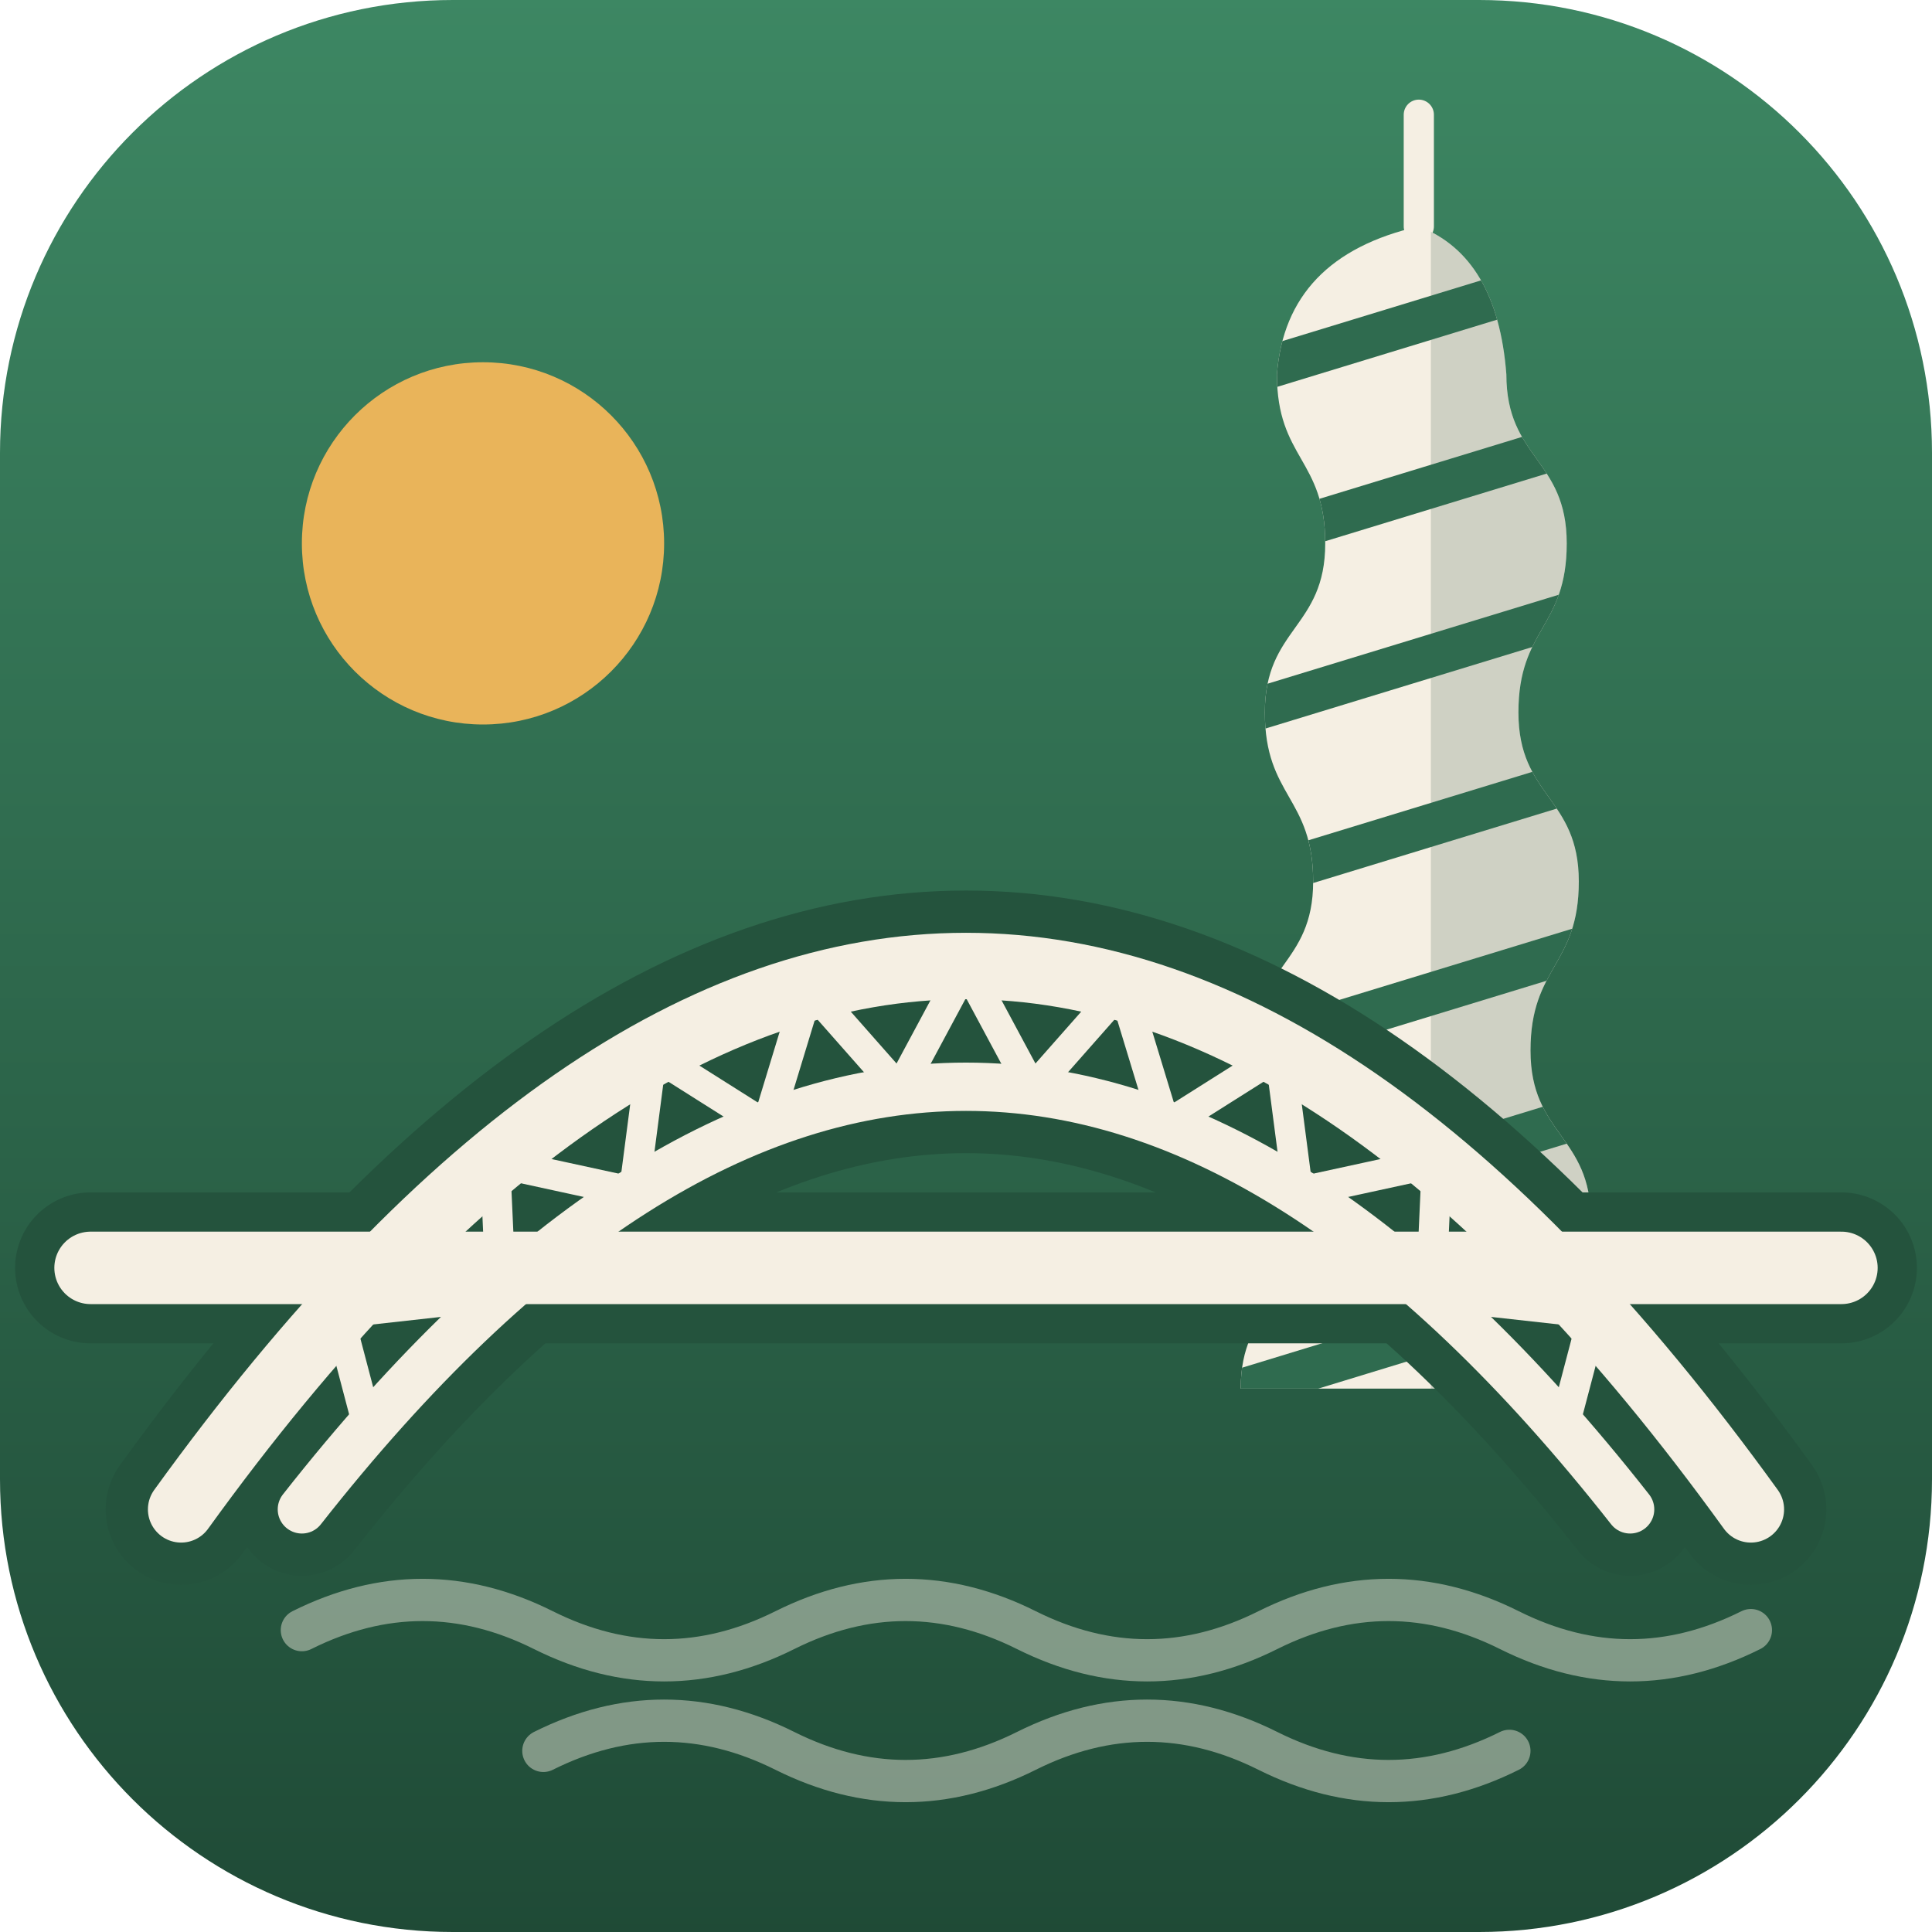
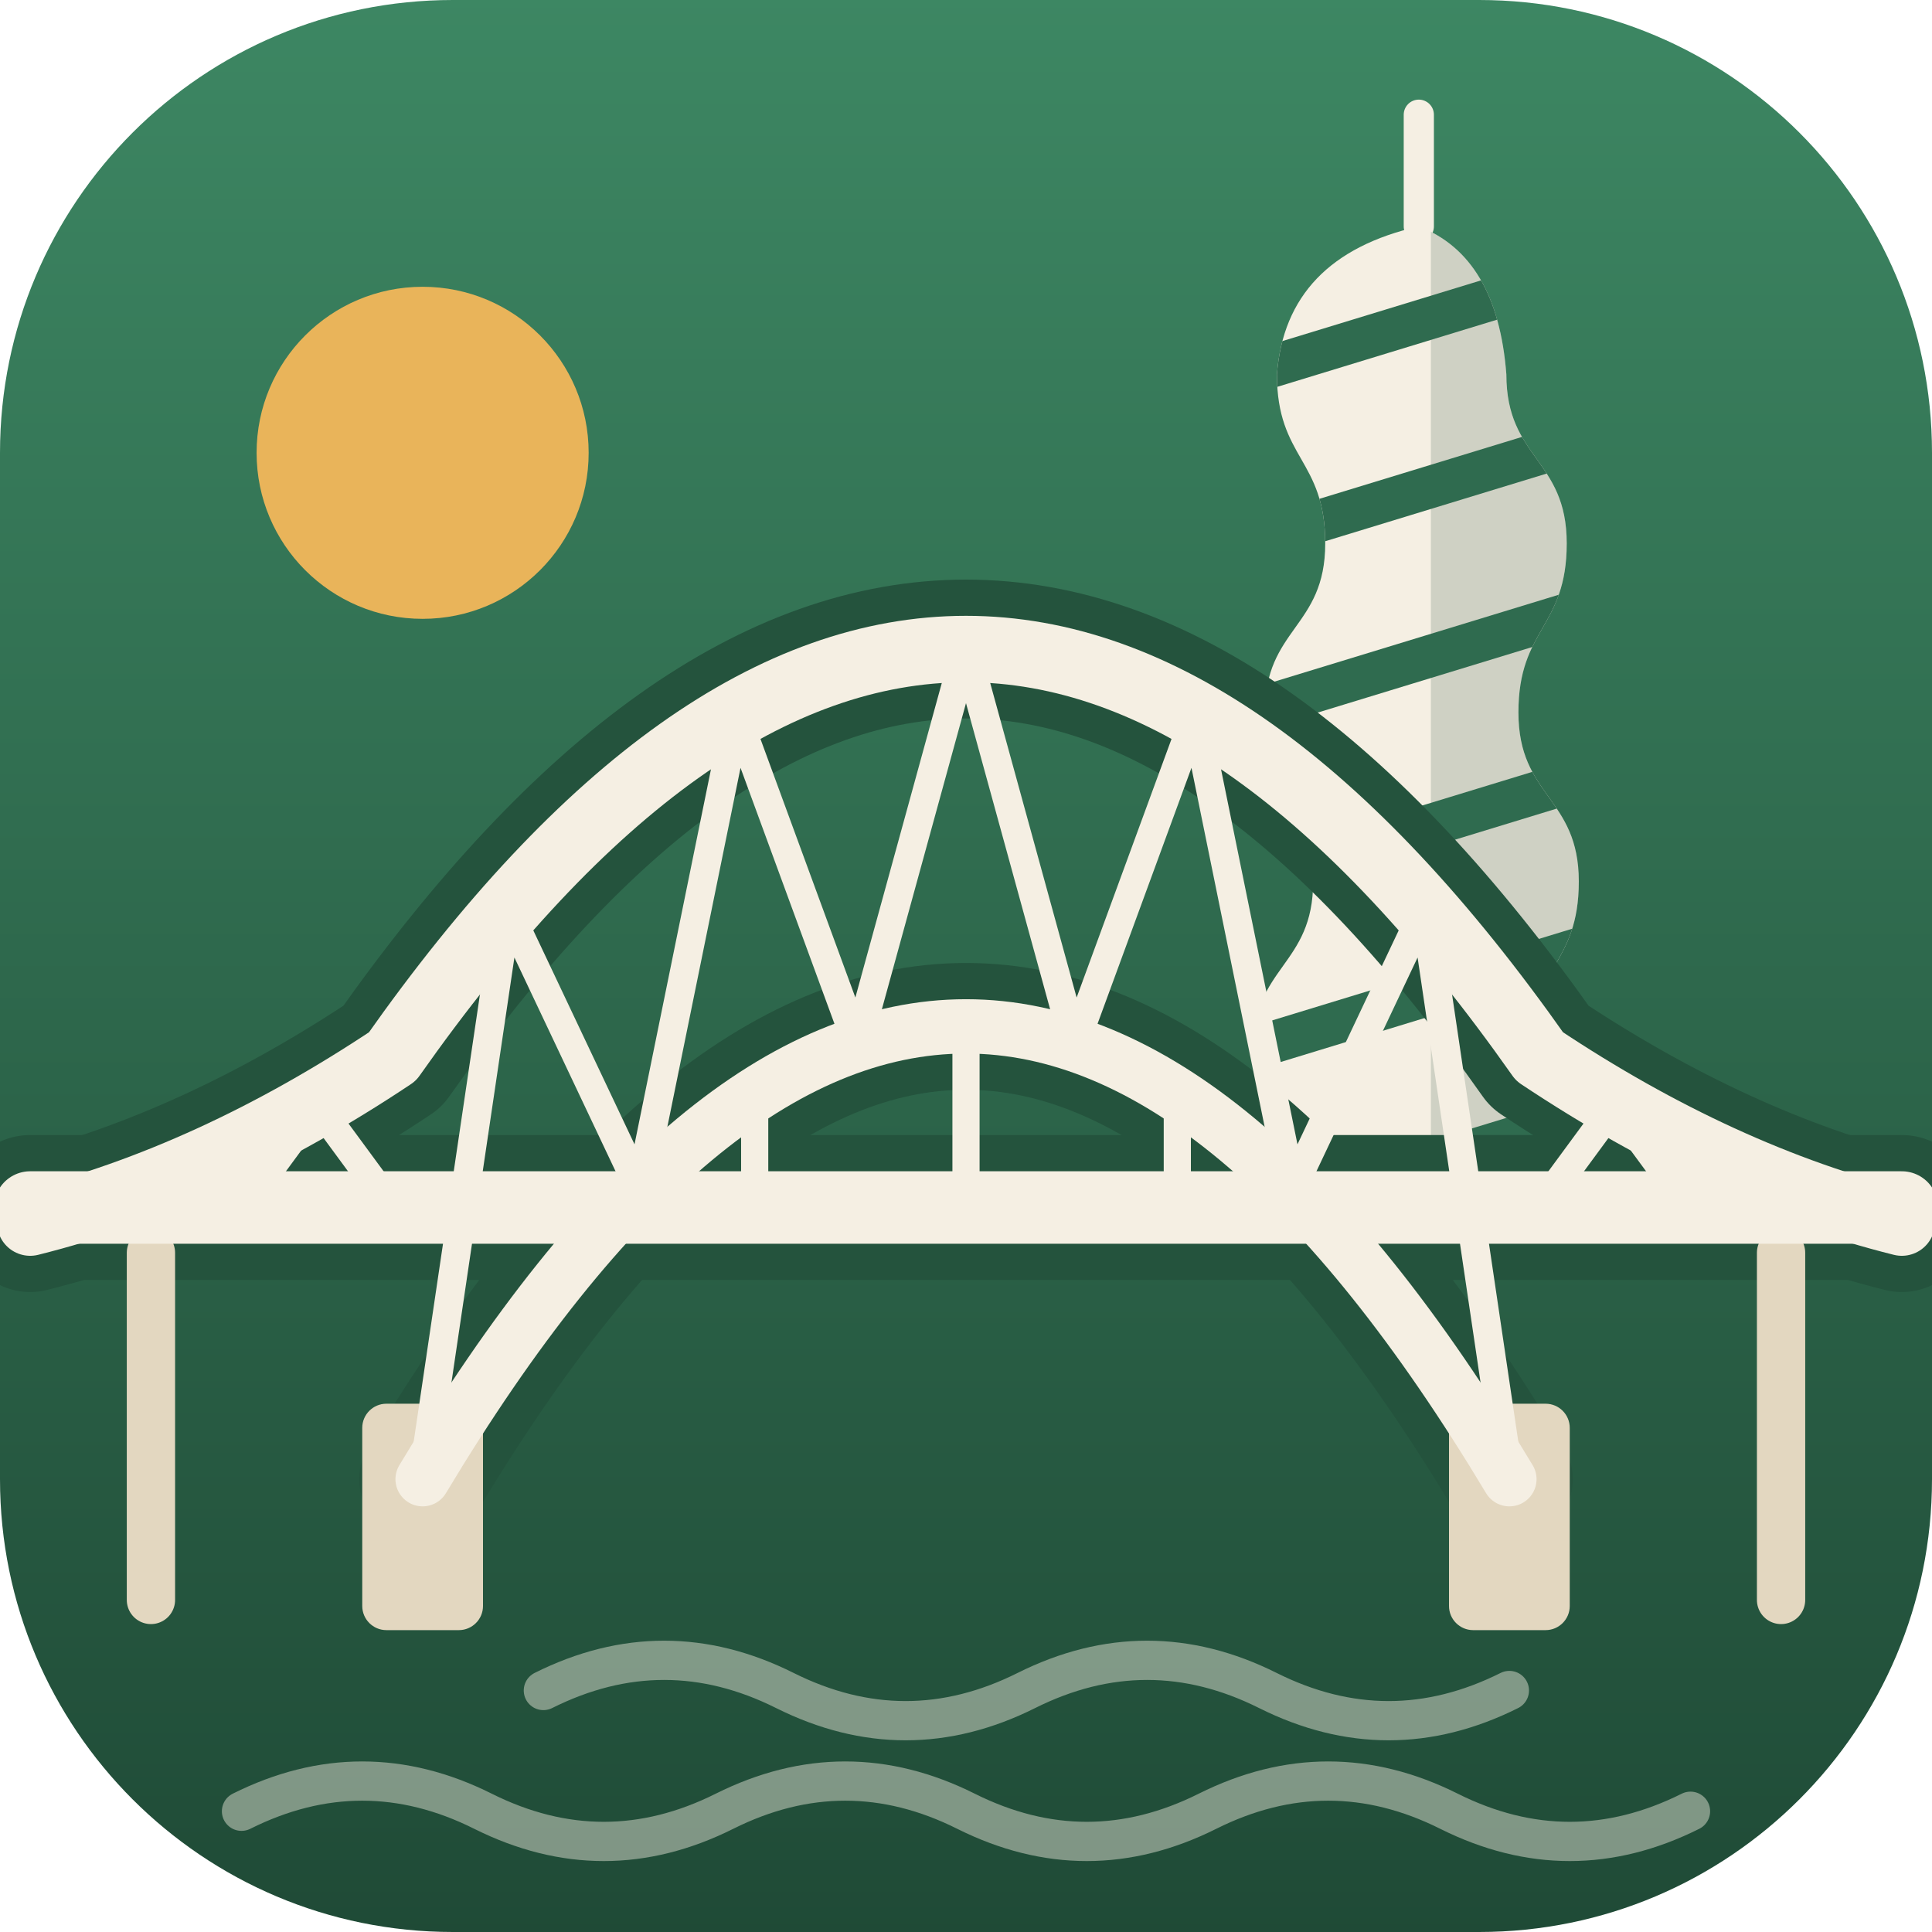
<svg xmlns="http://www.w3.org/2000/svg" viewBox="0 0 64 64" width="64" height="64" role="img" aria-labelledby="t">
  <defs>
    <linearGradient id="cielo" x1="0" y1="0" x2="0" y2="1">
      <stop offset="0" stop-color="#3d8763" />
      <stop offset="1" stop-color="#1f4a36" />
    </linearGradient>
    <path id="tornillo" d="M41.1 46 C41.1 43.2 43.1 43.2 43.1 40.4 C43.1 37.6 41.5 37.6 41.5 34.8 C41.5 32 43.5 32 43.5 29.2 C43.5 26.4 41.9 26.4 41.9 23.6 C41.9 20.8 43.9 20.8 43.9 18 C43.9 15.2 42.3 15.2 42.3 12.4 Q42.6 8.5 47 7.5 Q49.6 8.5 49.9 12.4 C49.9 15.2 51.9 15.2 51.9 18 C51.9 20.8 50.3 20.8 50.3 23.6 C50.3 26.4 52.3 26.4 52.3 29.2 C52.3 32 50.7 32 50.7 34.8 C50.7 37.6 52.7 37.6 52.7 40.4 C52.7 43.2 51.1 43.2 51.1 46 Z" />
    <clipPath id="torre">
      <use href="#tornillo" />
    </clipPath>
+     <clipPath id="sobre">
+       <rect width="64" height="40" />
+     </clipPath>
+     <path id="cuerda" d="M1 40.5 Q7 39 13 35 Q32 8 51 35 Q57 39 63 40.5" />
+     <path id="arco" d="M14 49 Q32 19 50 49" />
+     <path id="celosia" d="M14 49 L16.8 30.1 L21.2 39.4 L24.4 23.7 L28.4 34.6 L32 21.5 L35.6 34.6 L39.6 23.7 L42.8 39.4 L47.2 30.1 L50 49 M3 40 L5.5 39 L8 40 L10.5 36.6 L13 40 M61 40 L58.5 39 L56 40 L53.5 36.6 L51 40" />
+     <path id="pendolas" d="M25 36.3 V40 M32 34 V40 M39 36.3 V40" />
+     <path id="tablero" d="M1 40 H63" />
  </defs>
  <rect width="64" height="64" rx="15" fill="url(#cielo)" />
-   <circle cx="16" cy="18" r="6" fill="#e9b45a" />
-   <path d="M47 7.5 V3.8" stroke="#f5efe3" stroke-width="1" stroke-linecap="round" />
-   <use href="#tornillo" fill="#f5efe3" />
-   <g clip-path="url(#torre)">
-     <rect x="47.4" y="0" width="12" height="50" fill="#1f4a36" opacity=".18" />
-     <path d="M38 47 L56 41.5 M38 41.4 L56 35.9 M38 35.8 L56 30.3 M38 30.2 L56 24.7 M38 24.6 L56 19.1 M38 19 L56 13.5 M38 13.4 L56 7.9" fill="none" stroke="#2f6b4f" stroke-width="1.4" />
+   <circle cx="14" cy="15" r="5.5" fill="#e9b45a" />
+   <g clip-path="url(#sobre)">
+     <path d="M47 7.5 V3.8" stroke="#f5efe3" stroke-width="1" stroke-linecap="round" />
+     <use href="#tornillo" fill="#f5efe3" />
+     <g clip-path="url(#torre)">
+       <rect x="47.4" y="0" width="12" height="50" fill="#1f4a36" opacity=".18" />
+       <path d="M38 47 L56 41.5 M38 41.4 L56 35.9 M38 35.8 L56 30.3 M38 30.2 L56 24.7 M38 24.6 L56 19.1 M38 19 L56 13.5 M38 13.4 L56 7.9" fill="none" stroke="#2f6b4f" stroke-width="1.4" />
+     </g>
  </g>
  <g fill="none" stroke="#24533d" stroke-linecap="round" stroke-linejoin="round">
-     <path d="M6 50 Q32 14 58 50" stroke-width="5" />
-     <path d="M10 50 Q32 22 54 50" stroke-width="4.4" />
-     <path d="M3 42 H61" stroke-width="5" />
+     <use href="#cuerda" stroke-width="4.6" />
+     <use href="#arco" stroke-width="4.2" />
+     <use href="#tablero" stroke-width="4.8" />
+   </g>
+   <g fill="#e3d7c0">
+     <rect x="12" y="46.5" width="4" height="7.5" rx=".8" />
+     <rect x="48" y="46.5" width="4" height="7.5" rx=".8" />
+   </g>
+   <g stroke="#e3d7c0" stroke-width="1.6" stroke-linecap="round">
+     <path d="M5 41.5 V53 M59 41.5 V53" />
  </g>
  <g fill="none" stroke="#f5efe3" stroke-linecap="round" stroke-linejoin="round">
-     <path d="M6 50 Q32 14 58 50" stroke-width="2.2" />
-     <path d="M10 50 Q32 22 54 50" stroke-width="1.6" />
-     <path d="M12.2 47.3 L11.2 43.5 L16.6 42.9 L16.4 38.5 L21 39.5 L21.6 34.9 L25.4 37.3 L26.8 32.7 L29.8 36.1 L32 32 L34.2 36.1 L37.2 32.7 L38.6 37.3 L42.4 34.9 L43 39.5 L47.6 38.5 L47.4 42.9 L52.8 43.5 L51.8 47.3" stroke-width="1" />
-     <path d="M3 42 H61" stroke-width="2.4" />
+     <use href="#cuerda" stroke-width="2.2" />
+     <use href="#arco" stroke-width="1.8" />
+     <use href="#celosia" stroke-width=".95" />
+     <use href="#pendolas" stroke-width=".9" />
+     <use href="#tablero" stroke-width="2.4" />
  </g>
-   <g fill="none" stroke="#f5efe3" stroke-linecap="round" stroke-width="1.4" opacity=".45">
-     <path d="M10 54 q4 -2 8 0 t8 0 t8 0 t8 0 t8 0 t8 0" />
-     <path d="M18 58 q4 -2 8 0 t8 0 t8 0 t8 0" />
+   <g fill="none" stroke="#f5efe3" stroke-linecap="round" stroke-width="1.3" opacity=".45">
+     <path d="M18 56 q4 -2 8 0 t8 0 t8 0 t8 0" />
+     <path d="M8 60 q4 -2 8 0 t8 0 t8 0 t8 0 t8 0 t8 0" />
  </g>
</svg>
